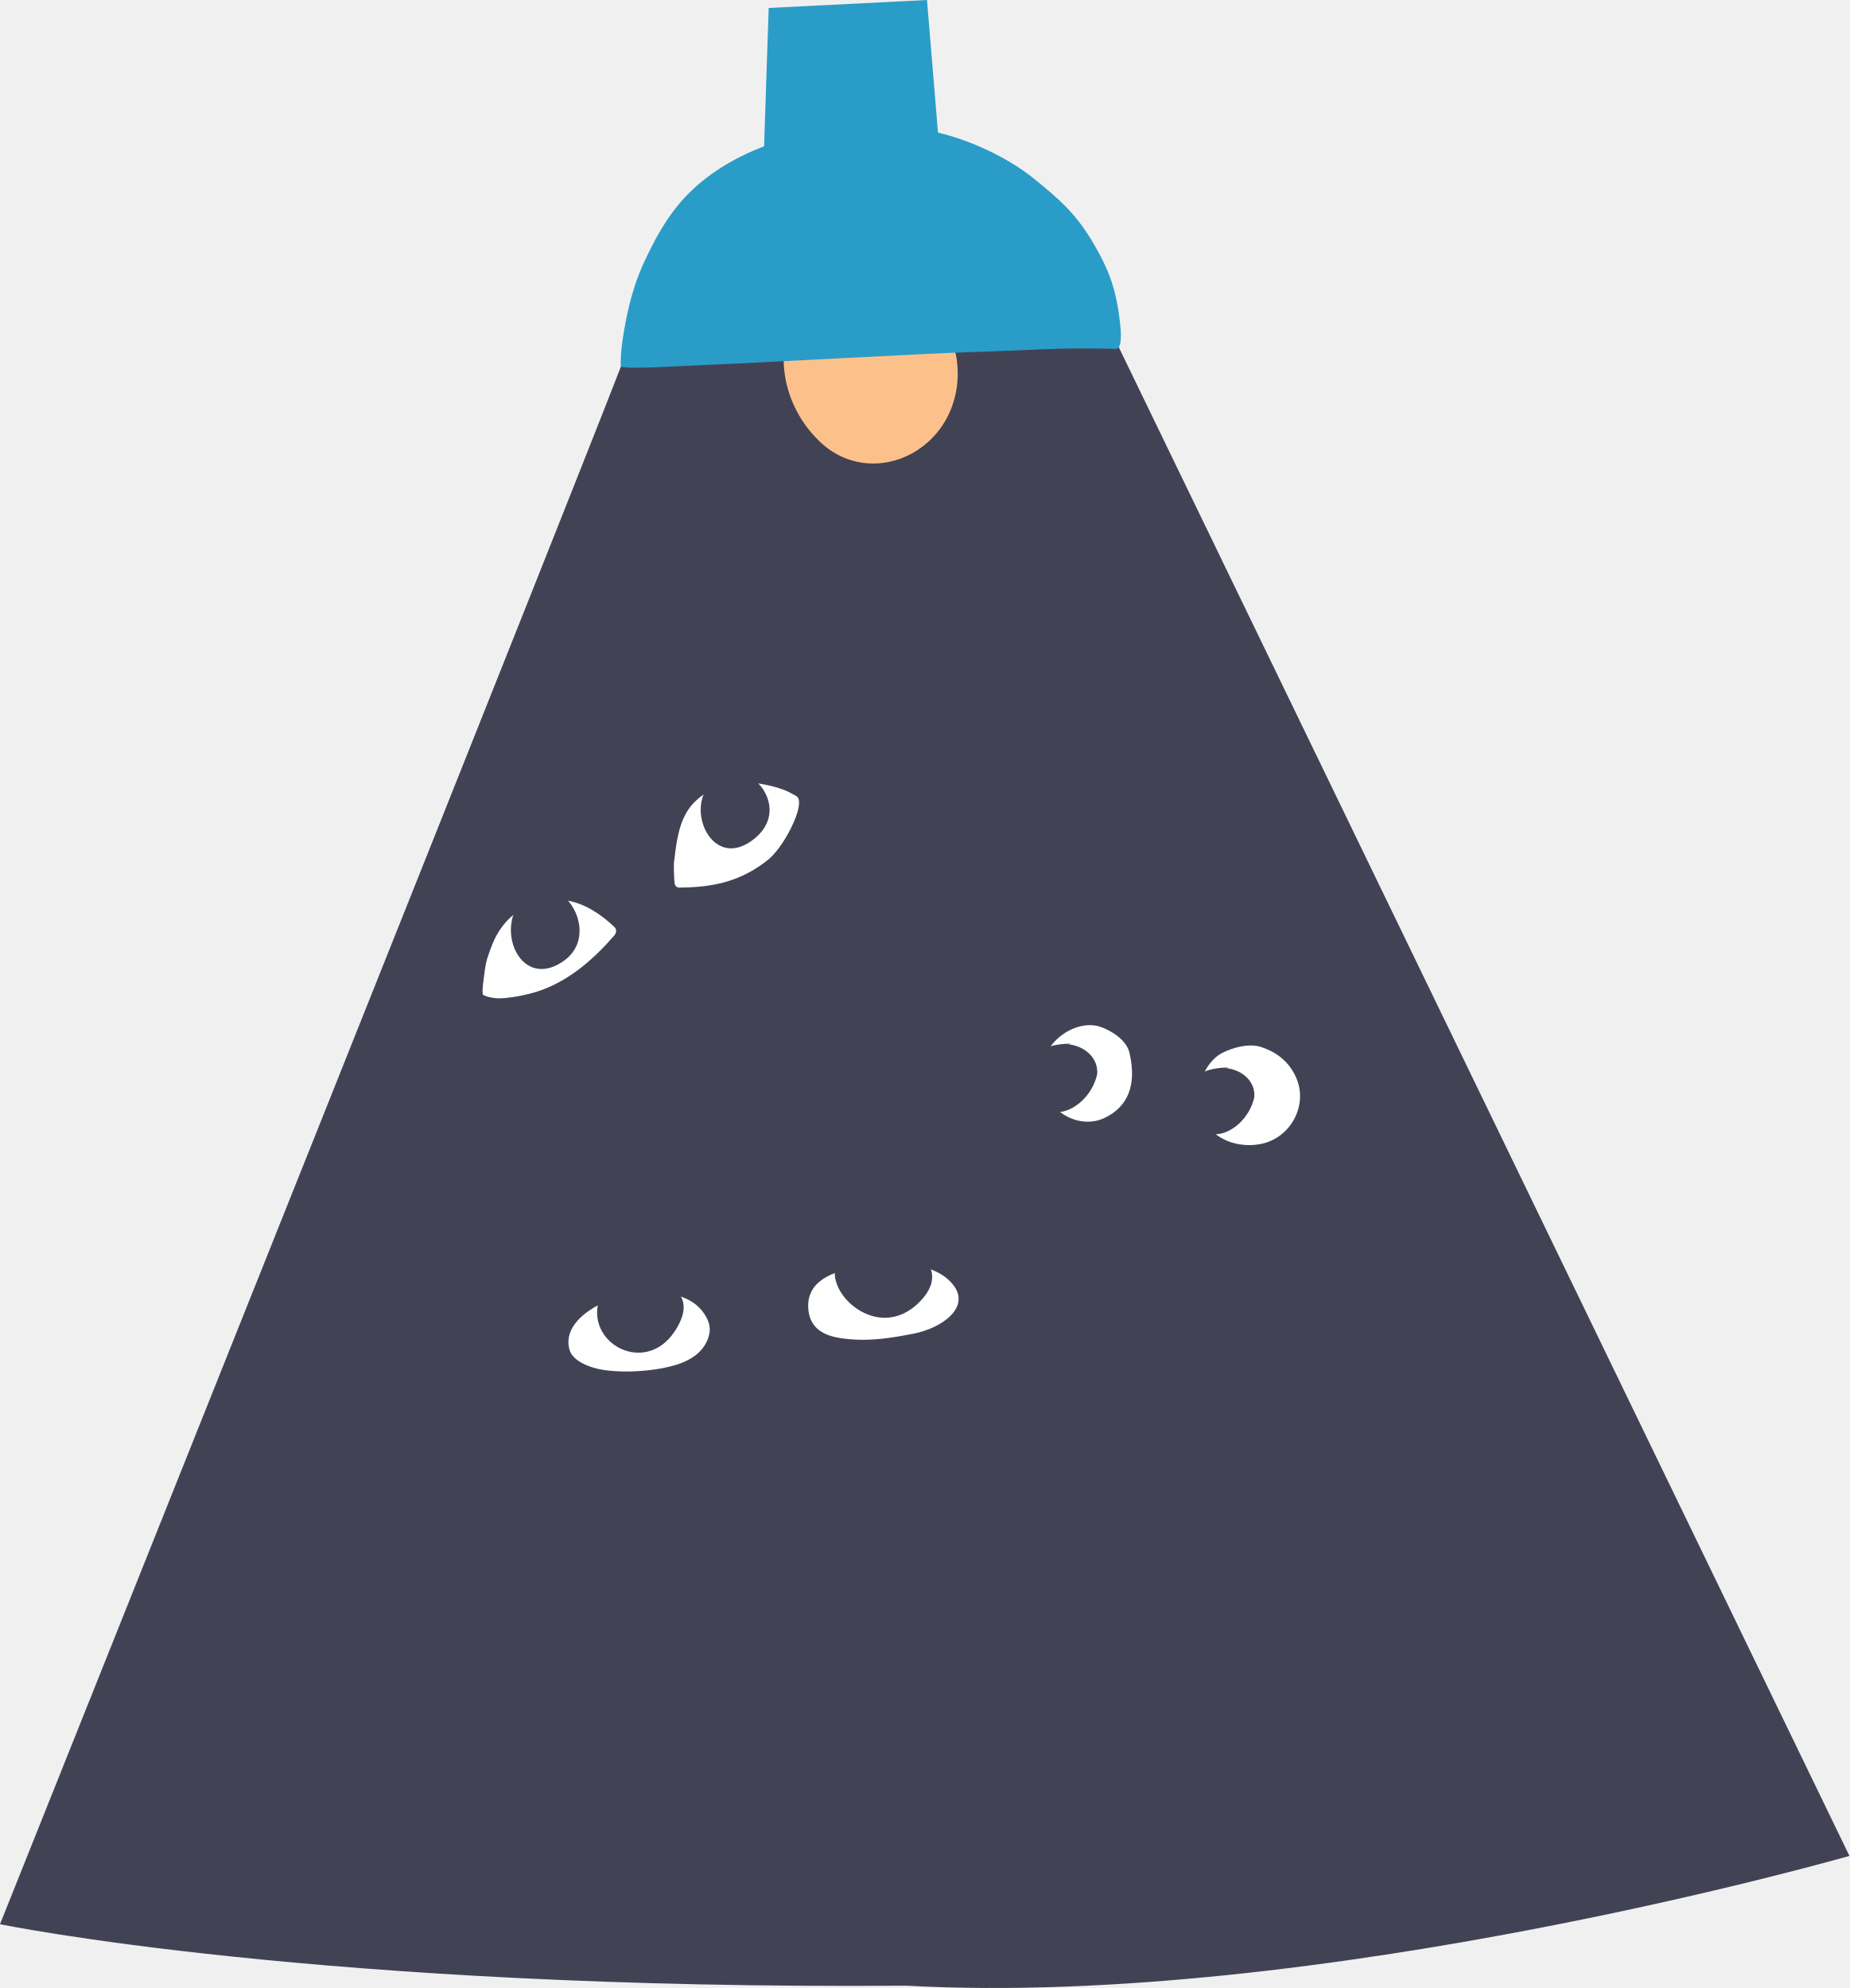
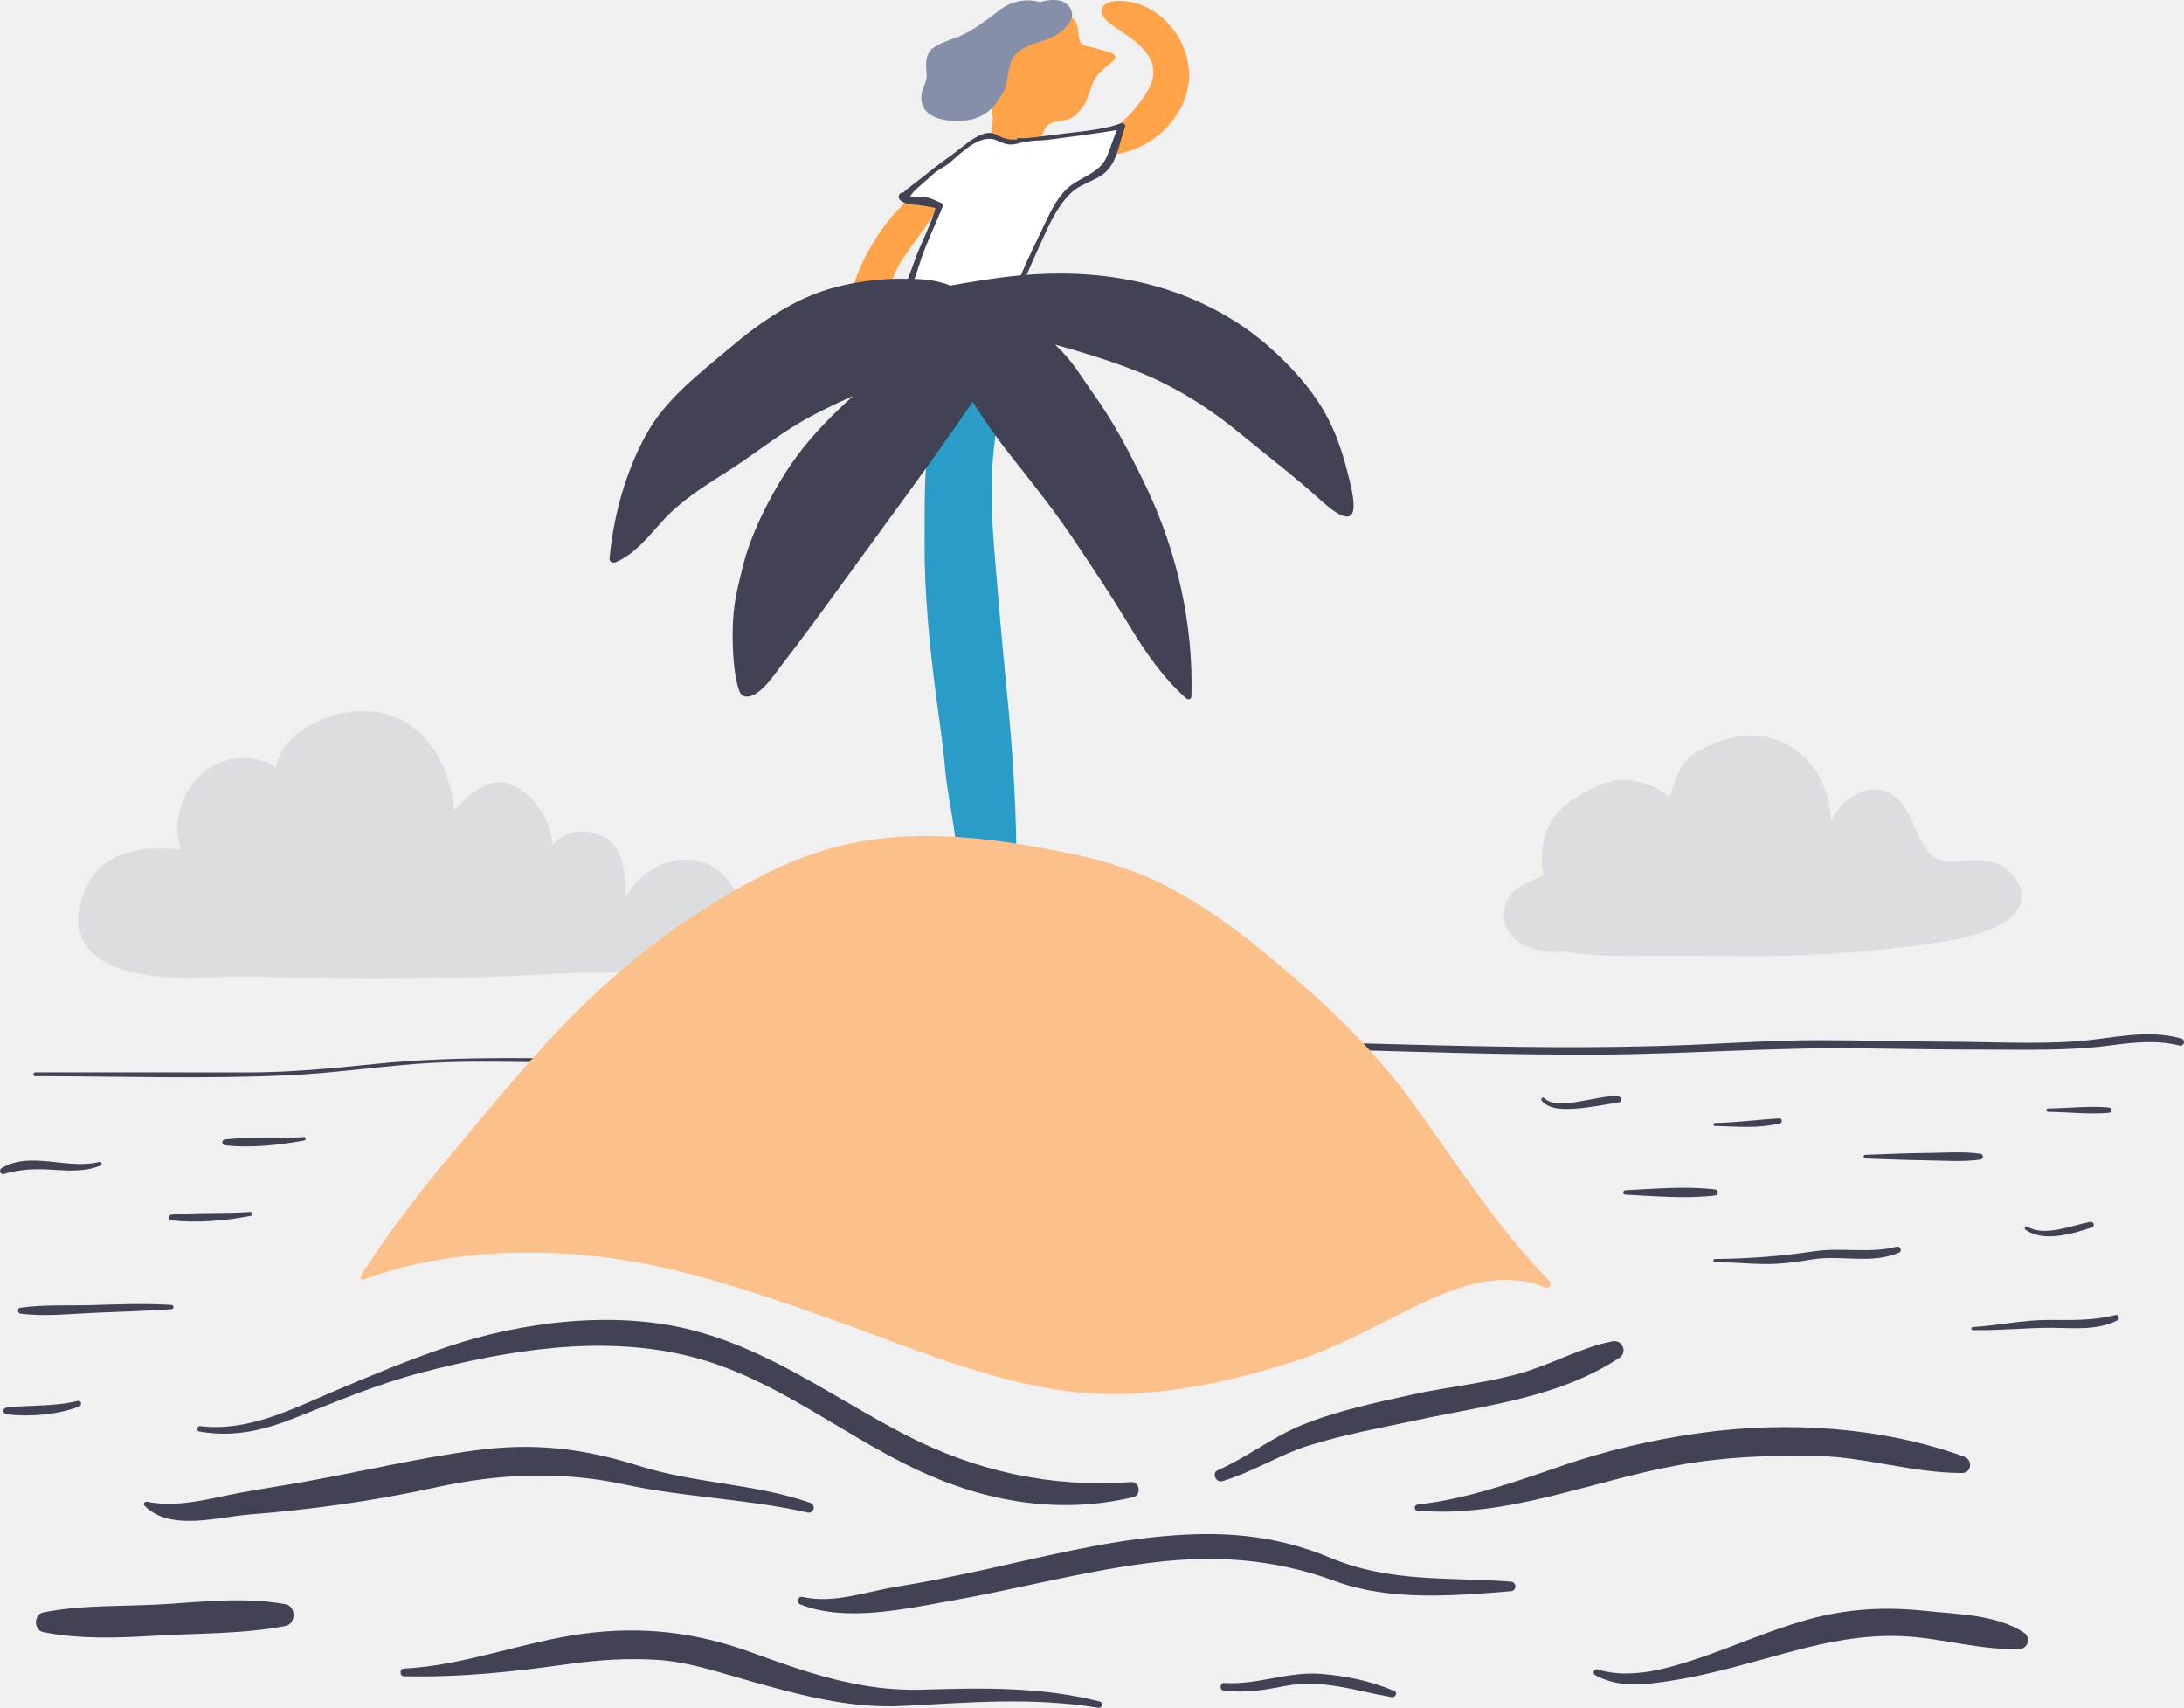
- <svg xmlns="http://www.w3.org/2000/svg" version="1.1" id="Layer_4" x="0px" y="0px" width="270.667" height="291.006" viewBox="0 0 270.667 291.006" xml:space="preserve">
+ <svg xmlns="http://www.w3.org/2000/svg" version="1.1" id="Layer_4" x="0px" y="0px" width="406.562" height="317.891" viewBox="0 0 406.562 317.891" xml:space="preserve">
  <defs id="defs215" />
-   <g id="g40" transform="translate(-597.333,-135.667)">
-     <path style="fill:#414355" d="m 689.333,186.333 c 0,1 -92,231 -92,231 0,0 46.667,9.667 132.667,9.001 60.333,3.333 138,-19 138,-19 L 760.667,185.667 Z" id="path4" />
-     <path style="fill:#fcc18b" d="m 735.397,182.934 c -4.345,-6.93 -13.518,-7.894 -19.842,-3.518 -0.067,-0.156 -0.272,-0.258 -0.402,-0.096 -5.269,6.571 -3.484,15.858 2.426,21.239 5.02,4.57 12.416,3.631 16.725,-1.363 3.878,-4.495 4.205,-11.298 1.093,-16.262 z" id="path6" />
-     <path style="fill:#2a9cc8" d="m 761.292,183.322 c -0.538,-5.09 -1.517,-8.023 -4.214,-12.496 -2.41,-3.996 -4.821,-6.093 -8.411,-8.993 -3.87,-3.126 -9.249,-5.607 -14.059,-6.76 L 733,135.667 l -23.167,1.167 -0.675,20.251 c -4.365,1.667 -8.409,4.076 -11.558,7.438 -2.631,2.81 -4.5,6.233 -6.087,9.71 -1.853,4.059 -2.568,8.112 -2.998,10.765 -0.431,2.652 -0.332,4.359 -0.325,4.324 1.222,0.436 7.674,-0.053 12.183,-0.222 6.557,-0.245 32.735,-1.722 39.263,-1.9 7.847,-0.213 12.535,-0.709 20.983,-0.457 0.623,0.018 0.921,-1.076 0.673,-3.421 z" id="path8" />
-     <g id="g38">
-       <path style="fill:#ffffff" d="m 673.081,269.15 c -1.661,1.06 -2.989,2.935 -3.692,4.747 -0.469,1.207 -0.916,2.329 -1.073,3.619 -0.093,0.764 -0.572,3.609 -0.251,3.801 0.091,0.055 0.709,0.371 1.93,0.473 1.221,0.102 4.396,-0.373 6.69,-1.228 4.23,-1.575 7.641,-4.606 10.566,-7.979 0.304,-0.35 0.355,-0.882 -0.005,-1.225 -4.172,-3.981 -9.005,-5.504 -14.165,-2.208 z" id="path10" />
-       <path style="fill:#ffffff" d="m 714.255,253.555 c 0.152,-1.375 -0.407,-1.323 -1.068,-1.73 -1.72,-1.058 -7.243,-2.399 -10.339,-1.161 -5.355,2.14 -6.221,5.435 -6.831,10.929 -0.102,0.273 -0.077,2.29 0.045,3.358 0.039,0.346 0.298,0.644 0.642,0.641 4.977,-0.031 8.952,-0.864 12.928,-3.982 2.151,-1.69 4.397,-6.031 4.623,-8.055 z" id="path12" />
-       <path style="fill:#ffffff" d="m 758.346,285.965 c -2.303,-0.779 -5.545,0.41 -7.363,3.027 -0.582,1.091 -1.37,3.262 -0.727,6.107 0.779,3.447 5.212,5.985 8.87,4.145 4.146,-2.085 4.318,-6.05 3.49,-9.525 -0.424,-1.778 -2.547,-3.171 -4.27,-3.754 z" id="path14" />
-       <path style="fill:#ffffff" d="m 787.036,293.428 c -0.993,-2.268 -2.735,-3.678 -5.057,-4.475 -1.726,-0.594 -4.094,-0.033 -5.911,0.912 -2.618,1.526 -3.686,5.219 -3.345,7.488 0.654,4.363 4.991,6.619 9.212,5.752 4.286,-0.879 6.87,-5.644 5.101,-9.677 z" id="path16" />
-       <path style="fill:#ffffff" d="m 700.461,328.073 c -2.329,-3.622 -7.457,-3.399 -11.278,-2.874 -2.758,0.381 -9.737,3.361 -8.518,7.997 0.434,1.65 2.806,2.621 4.688,2.952 3.255,0.569 8.068,0.251 11.201,-0.781 3.573,-1.177 4.393,-3.402 4.603,-4.515 0.259,-1.389 -0.548,-2.547 -0.696,-2.779 z" id="path18" />
-       <path style="fill:#ffffff" d="m 736.75,323.638 c -2.891,-3.472 -9.025,-3.291 -14.409,-2.337 -3.698,0.598 -7.177,2.245 -6.682,6.249 0.431,3.476 3.813,3.893 5.38,4.084 3.56,0.434 6.787,-0.124 9.953,-0.736 4.286,-0.828 8.519,-3.943 5.758,-7.26 z" id="path20" />
-       <path style="fill:#414355" d="m 703.831,249.172 c -7.468,1.521 -3.28,14.765 3.726,9.408 7.364,-5.632 -4.333,-15.394 -6.337,-6.051" id="path22" />
-       <path style="fill:#414355" d="m 676.27,265.561 c -7.688,3.176 -3.675,15.697 3.455,10.843 6.72,-4.576 -2.213,-16.14 -6.142,-7.391" id="path24" />
-       <path style="fill:#414355" d="m 687.313,322.285 c -0.813,0.837 -1.412,1.675 -1.829,2.496 -3.533,6.954 6.037,12.676 10.595,5.771 5.638,-8.542 -8.766,-8.267 -8.766,-8.267 z" id="path26" />
-       <path style="fill:#414355" d="m 723.431,318.541 c -9.708,1.42 0.715,15.317 8.374,7.811 7.071,-6.933 -7,-12 -11.588,-5" id="path28" />
-       <g id="g32">
-         <path style="fill:#414355" d="m 777.188,291.937 c -2.693,0 -5.052,0.674 -6.062,3.031 -1.347,2.694 0.674,6.736 4.042,6.736 2.357,0 5.053,-2.357 5.727,-5.389 0.336,-3.368 -4.042,-5.39 -6.736,-3.705" id="path30" />
+   <g id="g210" transform="translate(-88.42503,-125.6955)">
+     <g id="g48">
+       <path style="fill:#ffa348" d="m 300.414,126.456 c -1.644,-0.562 -5.818,-1.253 -6.833,0.733 -0.845,1.655 2.448,3.608 3.45,4.269 4.076,2.685 8.125,6.012 4.971,11.252 -1.483,2.464 -3.896,5.394 -6.64,7.119 -0.125,-0.258 -0.503,-0.32 -0.716,-0.035 -0.191,0.256 -0.378,0.495 -0.562,0.73 -0.555,0.258 -1.119,0.467 -1.688,0.6 -0.498,0.116 -0.279,0.834 0.208,0.753 0.196,-0.033 0.393,-0.086 0.589,-0.134 -0.411,0.65 -0.713,1.35 -0.801,2.258 -0.033,0.339 0.302,0.597 0.608,0.608 7.2,0.255 14.046,-4.352 16.231,-11.268 2.156,-6.827 -2.203,-14.622 -8.817,-16.885 z" id="path42" />
+       <path style="fill:#ffa348" d="m 259.158,161.833 c -0.038,-0.043 -0.087,-0.074 -0.158,-0.066 -0.333,0.042 -0.666,0.075 -1,0.096 -0.176,0.014 -0.176,0.259 0,0.273 0.083,0.007 0.127,0.022 0.175,0.038 l 0.122,0.122 c -0.049,0.234 -0.897,0.675 -1.312,1.049 -0.992,0.893 -1.873,1.893 -2.734,2.909 -1.58,1.866 -2.925,3.921 -4.12,6.05 -2.329,4.147 -3.849,8.957 -4.251,13.695 -0.019,0.216 0.132,0.43 0.308,0.537 3.47,2.112 6.184,-3.945 7.273,-6.217 0.897,-1.872 1.459,-3.998 2.574,-5.747 2.43,-3.811 5.406,-7.234 7.502,-11.26 0.137,-0.263 0.094,-0.531 -0.097,-0.751 -1.083,-1.247 -3.063,-1.751 -4.282,-0.728 z" id="path44" />
+       <path style="fill:#ffa348" d="m 295.842,136.842 c 0.447,-0.382 0.146,-1.031 -0.317,-1.203 -1.653,-0.614 -3.362,-1.007 -5.065,-1.452 -1.791,-0.468 -0.935,-2.492 -1.626,-4.021 -0.818,-1.806 -3.284,-3.162 -5.241,-3.127 -5.426,0.46 -6.937,1.563 -8.94,3.878 -1.368,1.581 -2.595,3.384 -3.363,5.335 -1.397,3.55 -1.588,4.958 0.71,7.914 3.5,4.5 -2.233,7.997 4,10.333 1.333,0.5 4.298,-0.717 4.833,-1 1.771,-0.939 1.297,-4.032 3.167,-4.833 2.333,-1 3.734,0.208 6.167,-3.333 0.681,-0.992 1.226,-3.066 1.667,-4.167 0.666,-1.666 2.248,-2.817 4.008,-4.324 z" id="path46" />
+     </g>
+     <g id="g52">
+       <path style="fill:#ffffff" d="m 258.125,162.708 c 1.625,0.333 2.466,0.249 4.042,0.792 2.542,0.875 0,4 -0.833,5.667 -1.167,2.333 -2.5,6 -3,8.5 -0.333,2.667 2,2 4.333,2.333 3.333,0.5 7.167,1.5 10.667,1 3.167,-0.333 4.542,-2.833 6.042,-5.5 2.5,-4.5 3.625,-11 7.625,-14.5 1.833,-1.5 4.333,-2.333 6,-4 2,-1.833 3.083,-4.792 3.75,-7.292 -2.625,0.125 -6.083,1.292 -8.917,1.458 -1.5,0.167 -2.333,0.167 -3.833,0.167 -1.333,0 -2.79,0.218 -4.083,0.542 -3.333,0.833 -6.208,-0.667 -8.333,-0.375 -3.343,0.458 -6.333,4 -9,6 -1.417,1.063 -2.083,2.167 -3.417,3 -0.667,0.5 -1.917,1 -2.083,1.833 z" id="path50" />
+     </g>
+     <path style="fill:#414355" d="m 277.922,151.949 c 1.25,0.318 2.438,-0.08 3.724,-0.106 1.857,-0.039 3.742,-0.396 5.583,-0.628 3.42,-0.433 6.863,-0.907 10.252,-1.513 -0.209,-0.271 -0.417,-0.543 -0.626,-0.814 -1.055,1.91 -1.542,4.048 -2.427,6.032 -1.293,2.901 -4.286,3.523 -6.652,5.305 -2.339,1.761 -3.575,4.466 -4.814,7.035 -1.507,3.124 -3.018,6.23 -4.39,9.417 -0.715,1.66 -1.436,3.314 -2.282,4.913 -0.44,0.831 -3.292,0.812 -4.185,0.989 -3.664,0.727 -7.501,0.917 -11.195,0.261 -2.839,-0.504 -3.517,-2.235 -2.449,-4.735 0.593,-1.389 0.979,-2.876 1.473,-4.303 1.116,-3.226 2.689,-6.464 3.976,-9.641 0.09,-0.222 -0.052,-0.578 -0.274,-0.673 -0.953,-0.407 -1.941,-0.974 -2.985,-1.103 -1.023,-0.126 -2.814,0.183 -3.585,-0.613 -0.188,0.454 -0.375,0.907 -0.563,1.36 1.053,-0.07 1.623,-1.479 2.354,-2.124 1.091,-0.963 2.197,-1.898 3.268,-2.885 0.97,-0.894 2.173,-1.353 3.15,-2.184 2.153,-1.832 5.694,-5.524 8.769,-4.086 1.94,0.908 2.603,0.947 4.723,0.328 0.444,-0.13 0.258,-0.808 -0.191,-0.693 -1.764,0.451 -3.089,0.122 -4.67,-0.722 -0.455,-0.243 -1.145,-0.405 -1.663,-0.318 -2.125,0.356 -3.937,2.037 -5.601,3.308 -1.921,1.468 -3.912,2.813 -5.776,4.356 -1.116,0.924 -2.294,1.757 -3.422,2.662 -0.659,0.528 -0.768,0.775 -0.94,0.764 -0.697,-0.047 -1.051,0.901 -0.563,1.36 0.631,0.595 1.306,0.726 2.147,0.827 1.825,0.22 3.284,0.341 5.091,0.851 -0.139,-0.245 -0.278,-0.489 -0.417,-0.733 -1.067,3.952 -3.161,7.482 -4.424,11.359 -0.72,2.209 -2.396,4.877 -0.902,7.109 1.363,2.037 5.386,1.913 7.5,1.979 3.886,0.123 7.567,-1.115 11.401,-1.086 0.18,0.001 0.381,-0.101 0.464,-0.267 1.756,-3.489 3.132,-7.158 4.78,-10.698 1.675,-3.596 3.34,-7.92 6.262,-10.672 2.256,-2.125 5.491,-2.231 7.302,-4.877 1.472,-2.152 1.807,-4.981 2.727,-7.376 0.147,-0.384 -0.303,-0.819 -0.682,-0.682 -3.052,1.108 -6.756,1.46 -9.957,1.839 -1.605,0.19 -3.212,0.386 -4.814,0.594 -1.137,0.147 -3.222,0.487 -4.336,0.319 -0.369,-0.054 -0.536,0.47 -0.161,0.565 z" id="path54" />
+     <path style="fill:#858fa9" d="m 287.589,127.094 c -1.136,-1.76 -3.655,-1.567 -5.596,-0.993 -2.547,-0.748 -5.301,-0.229 -7.644,1.582 -2.066,1.597 -4.089,3.167 -6.426,4.35 -1.85,0.936 -3.963,1.365 -5.7,2.523 -0.915,0.611 -1.24,1.561 -1.376,2.595 -0.162,1.231 0.29,2.403 -0.066,3.641 -0.245,0.853 -0.712,1.652 -0.815,2.545 -0.409,3.527 2.822,4.687 5.808,4.86 5.227,0.304 7.626,-2.069 9.346,-5.228 1.071,-1.967 0.759,-4.366 1.805,-6.359 1.175,-2.238 4.486,-2.862 6.633,-3.674 1.891,-0.716 5.698,-3.258 4.031,-5.842 z" id="path56" />
+     <path style="fill:#2a9cc8" d="m 275.655,252.301 c -0.639,-6.421 -1.184,-12.848 -1.729,-19.278 -0.566,-6.663 -1.162,-13.437 -0.795,-20.126 0.301,-5.48 1.398,-10.842 1.98,-16.281 0.2,-1.873 0.316,-4.729 -2.309,-4.446 -2.481,0.268 -4.833,2.512 -6.575,4.112 -1.334,1.225 -2.88,2.687 -3.978,4.312 -0.002,-0.198 10e-4,-0.396 -0.003,-0.595 -0.008,-0.318 -0.479,-0.316 -0.492,0 -0.021,0.519 -0.059,1.037 -0.088,1.556 -0.068,0.129 -0.125,0.261 -0.187,0.392 -0.102,0.166 -0.162,0.321 -0.265,0.595 -0.119,0.315 0.105,0.521 0.364,0.553 -0.221,3.191 -0.543,6.374 -0.774,9.564 -0.334,4.635 -0.228,9.32 -0.259,13.966 -0.063,9.634 0.917,19.2 2.155,28.745 0.567,4.377 1.267,8.723 1.632,13.124 0.355,4.284 1.328,8.432 1.852,12.686 0.374,3.032 0.791,6.649 3.078,8.908 1.883,1.859 5.278,0.867 7.591,1.446 0.356,0.09 0.693,-0.169 0.703,-0.535 0.336,-12.943 -0.62,-25.825 -1.901,-38.698 z" id="path58" />
+     <path style="fill:#414355" d="m 332.667,198.833 c -2.667,-3.667 -7.649,-8.874 -13.076,-12.51 -12.313,-8.251 -26.683,-10.699 -41.246,-9.365 -4.364,0.4 -8.696,1.118 -13.007,1.899 -3.051,-1.272 -6.294,-1.294 -9.576,-1.271 -3.94,0.028 -7.864,0.552 -11.677,1.533 -7.414,1.906 -13.949,6.376 -19.717,11.261 -5.813,4.923 -12.037,9.587 -15.701,16.286 -3.794,6.936 -6.047,15.029 -6.77,23 -0.059,0.649 0.682,0.868 1.158,0.665 3.578,-1.527 6.031,-4.692 8.563,-7.513 3.474,-3.87 7.81,-6.579 12.168,-9.336 4.315,-2.73 8.304,-5.935 12.661,-8.6 3.421,-2.092 7.091,-3.836 10.78,-5.476 -3.696,3.348 -7.234,6.894 -10.228,10.881 -4.048,5.391 -8.524,13.861 -10.166,20.379 -1.509,5.991 -2.167,8.667 -2,15 0.141,5.355 1,9.167 1.854,9.534 2.648,1.136 5.974,-4.064 7.091,-5.505 3.89,-5.018 7.638,-10.15 11.365,-15.293 8.985,-12.397 15.679,-21.3 24.356,-33.902 2.833,4.5 4.805,7.118 7.333,10.333 4.313,5.488 7.972,10.031 11.833,15.833 3.834,5.762 6.422,9.569 10,15.5 2.833,4.696 6.373,9.876 10.613,13.554 0.358,0.311 0.919,0.11 0.934,-0.387 0.393,-13.336 -2.646,-26.928 -8.389,-38.941 -2.834,-5.929 -5.96,-11.988 -9.804,-17.331 -2.555,-3.552 -3.688,-5.896 -7.188,-9.229 5.599,1.6 9.488,2.739 14.923,4.846 7.302,2.832 13.734,6.918 19.76,11.888 4.877,4.022 10.002,7.903 14.688,12.17 7.795,7.096 6.414,0.413 5.461,-3.571 -1.83,-7.665 -3.807,-11.945 -6.996,-16.332 z" id="path60" />
+     <g id="g200">
+       <g id="g66">
+         <g id="g64">
+           <path style="fill:#414355" d="m 95,326.022 c 15.677,0.01 31.486,0.562 47.146,-0.17 7.883,-0.368 15.712,-1.48 23.576,-2.106 8.016,-0.639 16.081,-0.388 24.114,-0.31 16.413,0.157 32.825,0.444 49.238,0.119 16.28,-0.322 32.451,-2.087 48.714,-2.681 32.753,-1.194 65.502,1.293 98.257,1.122 16.349,-0.085 32.628,-1.396 48.983,-1.166 7.897,0.111 15.789,0.233 23.687,0.234 7.509,10e-4 14.961,0.227 22.417,-0.765 4.326,-0.574 8.736,-1.078 13.022,0.014 0.841,0.215 1.189,-1.056 0.357,-1.295 -6.573,-1.896 -13.314,0.109 -19.951,0.537 -7.739,0.499 -15.664,0.069 -23.419,0.042 -7.948,-0.028 -15.894,-0.272 -23.843,-0.286 -8.183,-0.014 -16.316,0.543 -24.485,0.883 -32.798,1.363 -65.595,-1.037 -98.396,-0.868 -8.15,0.042 -16.303,0.255 -24.44,0.732 -8.118,0.478 -16.201,1.386 -24.315,1.91 -16.321,1.053 -32.687,1.056 -49.033,0.928 -16.145,-0.127 -32.281,-0.798 -48.368,0.849 -7.92,0.81 -15.792,1.58 -23.761,1.583 -7.912,0.002 -15.825,-0.01 -23.737,-0.021 -5.254,-0.007 -10.508,0 -15.762,0.003 -0.459,0.002 -0.459,0.712 -0.001,0.712 z" id="path62" />
+         </g>
      </g>
-       <g id="g36">
-         <path style="fill:#414355" d="m 754.095,288.446 c -2.766,0 -5.187,0.692 -6.225,3.112 -1.384,2.768 0.691,6.918 4.149,6.918 2.422,0 5.188,-2.421 5.88,-5.533 0.346,-3.459 -4.15,-5.535 -6.916,-3.805" id="path34" />
+       <g id="g72">
+         <g id="g70">
+           <path style="fill:#414355" d="m 125.529,392.164 c 6.481,1.1 11.868,-0.176 17.938,-2.585 7.798,-3.095 15.336,-6.289 23.488,-8.411 16.209,-4.22 33.869,-7.146 50.413,-2.868 15.225,3.938 27.457,14.19 41.429,20.832 12.837,6.103 26.66,8.541 40.583,5.247 1.555,-0.368 1.241,-2.926 -0.38,-2.809 -14.918,1.074 -28.818,-1.961 -42.073,-8.81 -13.357,-6.901 -25.062,-15.774 -39.904,-19.535 -14.359,-3.638 -31.607,-1.491 -45.451,3.206 -7.111,2.413 -14.13,5.329 -21.04,8.265 -7.914,3.361 -16.001,7.555 -24.866,6.455 -0.576,-0.071 -0.707,0.916 -0.137,1.013 z" id="path68" />
+         </g>
+       </g>
+       <g id="g78">
+         <g id="g76">
+           <path style="fill:#414355" d="m 315.962,401.407 c 5.559,-1.641 10.43,-4.841 15.946,-6.592 6.681,-2.122 13.832,-3.386 20.683,-4.857 12.839,-2.758 26.012,-4.104 37.261,-11.501 1.632,-1.073 0.58,-3.459 -1.3,-3.084 -5.828,1.16 -11.18,4.227 -16.896,5.884 -6.582,1.908 -13.648,2.565 -20.351,4.034 -6.833,1.497 -13.972,3.006 -20.466,5.641 -5.53,2.243 -10.271,6.041 -15.733,8.441 -1.172,0.515 -0.331,2.385 0.856,2.034 z" id="path74" />
+         </g>
+       </g>
+       <g id="g84">
+         <g id="g82">
+           <path style="fill:#414355" d="m 237.47,424.379 c 8.526,3.297 19.318,0.811 28.055,-0.724 12.32,-2.165 24.464,-5.473 36.885,-7.038 12.034,-1.518 23.115,-0.81 34.522,3.381 10.174,3.738 22.075,2.771 32.734,1.893 1.144,-0.095 1.15,-1.695 0,-1.781 -11.649,-0.872 -22.449,0.203 -33.497,-4.407 -10.666,-4.45 -20.656,-5.08 -32.086,-3.966 -10.936,1.066 -21.727,3.797 -32.438,6.148 -5.472,1.201 -10.975,2.31 -16.506,3.207 -5.625,0.912 -11.557,3.168 -17.277,1.863 -0.944,-0.216 -1.267,1.086 -0.392,1.424 z" id="path80" />
+         </g>
+       </g>
+       <g id="g90">
+         <g id="g88">
+           <path style="fill:#414355" d="m 352.333,406.908 c 16.781,1.369 32.325,-5.559 48.578,-8.496 8.486,-1.533 17.12,-1.883 25.726,-1.706 9.11,0.188 17.963,3.2 27.029,3.175 1.821,-0.005 2.007,-2.463 0.411,-3.038 -15.573,-5.621 -33.137,-6.662 -49.424,-4.367 -8.72,1.229 -17.322,3.246 -25.648,6.124 -8.665,2.995 -17.521,6.111 -26.671,7.16 -0.73,0.084 -0.749,1.088 -10e-4,1.148 z" id="path86" />
+         </g>
+       </g>
+       <g id="g96">
+         <g id="g94">
+           <path style="fill:#414355" d="m 385.371,437.506 c 4.446,2.423 9.117,1.81 13.971,1.066 6.307,-0.966 12.58,-2.71 18.719,-4.419 8.073,-2.248 15.817,-4.232 24.273,-3.903 7.318,0.285 14.72,2.665 22,2.391 1.667,-0.062 2.192,-2.156 0.828,-3.058 -5.084,-3.36 -12.403,-3.395 -18.306,-4.029 -7.559,-0.812 -14.669,-0.412 -22.011,1.635 -6.677,1.86 -13.048,4.729 -19.606,6.959 -5.916,2.011 -13.196,4.276 -19.416,2.287 -0.636,-0.204 -1.033,0.754 -0.452,1.071 z" id="path92" />
+         </g>
+       </g>
+       <g id="g102">
+         <g id="g100">
+           <path style="fill:#414355" d="m 115.343,405.99 c 4.739,4.814 13.68,2.074 19.545,1.614 11.499,-0.901 23.318,-2.547 34.58,-5.024 11.799,-2.597 23.456,-3.097 35.274,-0.552 11.246,2.421 22.79,2.666 34.008,5.21 1.187,0.269 1.635,-1.412 0.498,-1.809 -10.292,-3.585 -21.435,-3.57 -31.857,-6.869 -10.415,-3.297 -19.617,-4.355 -30.494,-2.894 -11.114,1.493 -22.158,4.188 -33.218,6.1 -4.724,0.815 -9.47,1.513 -14.156,2.523 -4.428,0.955 -9.231,1.873 -13.736,0.937 -0.436,-0.09 -0.778,0.424 -0.444,0.764 z" id="path98" />
+         </g>
+       </g>
+       <g id="g108">
+         <g id="g106">
+           <path style="fill:#414355" d="m 96.492,429.509 c 6.861,1.346 13.847,1.079 20.795,0.665 8.008,-0.478 16.382,-0.29 24.271,-1.817 2,-0.387 2.02,-3.673 0,-4.045 -7.299,-1.346 -15.045,-0.492 -22.401,-0.022 -7.521,0.48 -15.258,0.084 -22.664,1.536 -1.831,0.358 -1.831,3.324 -10e-4,3.683 z" id="path104" />
+         </g>
+       </g>
+       <g id="g114">
+         <g id="g112">
+           <path style="fill:#414355" d="m 163.667,437.715 c 10.51,0.227 20.229,-0.819 30.622,-2.273 5.534,-0.774 11.016,-1.128 16.597,-0.769 5.907,0.381 11.772,2.434 17.438,4.018 9.308,2.602 18.491,5.052 28.246,4.548 12.324,-0.638 23.981,-1.665 36.272,0.338 0.744,0.121 1.079,-0.957 0.317,-1.152 -10.806,-2.768 -21.881,-2.555 -32.941,-2.214 -11.56,0.357 -21.398,-3.115 -32.107,-6.999 -10.257,-3.72 -20.236,-4.84 -31.046,-3.419 -11.166,1.469 -22.182,5.933 -33.398,6.493 -0.917,0.045 -0.926,1.409 0,1.429 z" id="path110" />
+         </g>
+       </g>
+       <g id="g120">
+         <g id="g118">
+           <path style="fill:#414355" d="m 316.146,440.345 c 3.994,0.57 7.65,-0.075 11.573,-0.833 6.824,-1.32 13.159,0.943 19.778,2.099 0.652,0.113 1.194,-0.857 0.488,-1.157 -4.374,-1.855 -9.046,-2.833 -13.775,-3.19 -6.08,-0.46 -11.817,2.117 -17.877,1.701 -0.785,-0.055 -0.972,1.267 -0.187,1.38 z" id="path116" />
+         </g>
+       </g>
+       <g id="g126">
+         <g id="g124">
+           <path style="fill:#414355" d="m 407.667,360.615 c 2.983,0.022 5.963,0.322 8.951,0.371 3.123,0.05 6.064,-0.337 9.136,-0.854 5.297,-0.892 11.199,0.957 16.213,-1.286 0.63,-0.282 0.174,-1.25 -0.458,-1.085 -5.017,1.312 -10.199,0.095 -15.281,0.844 -6.154,0.907 -12.328,1.399 -18.562,1.447 -0.362,0.004 -0.362,0.56 10e-4,0.563 z" id="path122" />
+         </g>
+       </g>
+       <g id="g132">
+         <g id="g130">
+           <path style="fill:#414355" d="m 391,348.073 c 5.445,0.27 11.242,0.803 16.667,0.152 0.718,-0.086 0.718,-1.031 0,-1.117 -5.424,-0.65 -11.221,-0.117 -16.667,0.152 -0.523,0.027 -0.523,0.787 0,0.813 z" id="path128" />
+         </g>
+       </g>
+       <g id="g138">
+         <g id="g136">
+           <path style="fill:#414355" d="m 435.667,341.34 c 3.797,0.109 7.582,0.303 11.384,0.344 3.314,0.036 6.812,0.33 10.095,-0.156 0.524,-0.078 0.524,-0.977 0,-1.055 -3.289,-0.487 -6.776,-0.177 -10.095,-0.156 -3.802,0.022 -7.586,0.234 -11.384,0.344 -0.438,0.012 -0.438,0.666 0,0.679 z" id="path134" />
+         </g>
+       </g>
+       <g id="g144">
+         <g id="g142">
+           <path style="fill:#414355" d="m 375.429,330.571 c 1.471,1.767 4.355,1.604 6.406,1.465 2.682,-0.183 5.331,-0.748 7.983,-1.152 0.68,-0.104 0.44,-1.065 -0.152,-1.12 -1.879,-0.173 -3.837,0.399 -5.684,0.686 -2.112,0.328 -6.352,1.428 -8.079,-0.353 -0.305,-0.317 -0.747,0.147 -0.474,0.474 z" id="path140" />
+         </g>
+       </g>
+       <g id="g150">
+         <g id="g148">
+           <path style="fill:#414355" d="m 407.667,335.281 c 4.076,0.072 8.115,0.522 12.123,-0.503 0.499,-0.127 0.402,-0.935 -0.123,-0.905 -3.999,0.222 -7.994,0.772 -12,0.846 -0.363,0.007 -0.363,0.555 0,0.562 z" id="path146" />
+         </g>
+       </g>
+       <g id="g156">
+         <g id="g154">
+           <path style="fill:#414355" d="m 455.667,373.281 c 4.949,0.117 9.873,-0.453 14.82,-0.426 4.026,0.022 8.42,0.532 12.117,-1.394 0.548,-0.285 0.164,-1.131 -0.413,-0.978 -4.132,1.096 -8.3,0.913 -12.533,0.916 -4.716,0.004 -9.309,1.048 -13.991,1.318 -0.361,0.022 -0.365,0.555 0,0.564 z" id="path152" />
+         </g>
+       </g>
+       <g id="g162">
+         <g id="g160">
+           <path style="fill:#414355" d="m 465.497,354.624 c 3.35,2.369 8.792,0.729 12.312,-0.441 0.662,-0.22 0.39,-1.153 -0.284,-1.031 -3.467,0.624 -8.362,2.815 -11.688,0.893 -0.382,-0.222 -0.688,0.333 -0.34,0.579 z" id="path158" />
+         </g>
+       </g>
+       <g id="g168">
+         <g id="g166">
+           <path style="fill:#414355" d="m 469.667,332.65 c 3.784,0.039 7.546,0.51 11.333,0.184 0.644,-0.056 0.644,-0.944 0,-1 -3.787,-0.326 -7.55,0.145 -11.333,0.184 -0.409,0.003 -0.409,0.628 0,0.632 z" id="path164" />
+         </g>
+       </g>
+       <g id="g174">
+         <g id="g172">
+           <path style="fill:#414355" d="m 120.333,368.602 c -4.815,-0.297 -9.665,-0.125 -14.483,0.026 -4.511,0.142 -9.198,-0.134 -13.667,0.497 -0.539,0.075 -0.541,1.011 0,1.084 4.46,0.607 9.181,0.044 13.667,-0.135 4.826,-0.192 9.664,-0.355 14.483,-0.676 0.513,-0.034 0.515,-0.765 0,-0.796 z" id="path170" />
+         </g>
+       </g>
+       <g id="g180">
+         <g id="g178">
+           <path style="fill:#414355" d="m 135,351.292 c -4.867,0.365 -9.83,0.001 -14.667,0.515 -0.678,0.072 -0.679,0.982 0,1.055 4.789,0.507 10.043,0.089 14.766,-0.833 0.415,-0.082 0.322,-0.768 -0.099,-0.737 z" id="path176" />
+         </g>
+       </g>
+       <g id="g186">
+         <g id="g184">
+           <path style="fill:#414355" d="m 106.904,341.987 c -5.807,1.518 -12.838,-2.125 -18.202,1.17 -0.561,0.345 -0.199,1.276 0.455,1.078 3.108,-0.94 6.003,-0.999 9.223,-0.784 2.937,0.195 5.938,0.352 8.716,-0.771 0.418,-0.168 0.268,-0.813 -0.192,-0.693 z" id="path182" />
+         </g>
+       </g>
+       <g id="g192">
+         <g id="g190">
+           <path style="fill:#414355" d="m 145,337.343 c -4.871,0.419 -9.82,-0.097 -14.667,0.44 -0.708,0.078 -0.708,1.023 0,1.102 4.828,0.534 9.991,-0.04 14.753,-0.905 0.359,-0.066 0.277,-0.668 -0.086,-0.637 z" id="path188" />
+         </g>
+       </g>
+       <g id="g198">
+         <g id="g196">
+           <path style="fill:#414355" d="m 102.855,386.477 c -4.408,1.089 -8.744,0.708 -13.189,1.229 -0.809,0.095 -0.809,1.164 0,1.258 4.338,0.505 9.366,0.089 13.478,-1.439 0.648,-0.242 0.402,-1.219 -0.289,-1.048 z" id="path194" />
+         </g>
      </g>
    </g>
+     <g id="g206">
+       <path style="fill:#dcdde0" d="m 460.042,286.378 c -2.145,-0.799 -4.722,-0.453 -6.946,-0.358 -1.524,0.064 -3.018,0.145 -4.404,-0.598 -1.408,-0.754 -2.216,-2.389 -2.886,-3.76 -1.736,-3.55 -3.323,-8.916 -8.222,-9.027 -3.696,-0.084 -6.421,2.605 -8.282,5.644 -0.406,-6.434 -3.62,-12.387 -10.029,-14.807 -3.934,-1.485 -8.143,-0.902 -11.922,0.697 -1.833,0.775 -4.159,1.85 -5.373,3.526 -1.433,1.979 -1.923,4.137 -2.747,6.336 -2.48,-1.863 -5.209,-3.072 -8.383,-3.163 -3.526,-0.101 -7.028,1.905 -9.859,3.806 -2.404,1.614 -4.108,3.826 -4.933,6.603 -0.569,1.914 -1.018,5.264 -0.139,7.348 -3.878,1.587 -7.89,2.911 -7.46,8.001 0.384,4.54 5.727,6.272 9.542,6.351 0.266,0.006 0.409,-0.17 0.445,-0.37 4.793,0.976 9.768,1.075 14.656,1.021 7.556,-0.084 15.106,0.043 22.662,0.041 10.729,-0.002 21.403,-0.864 32.026,-2.326 3.788,-0.521 7.609,-1.248 11.17,-2.678 2.356,-0.945 4.999,-2.435 5.666,-5.078 0.772,-3.05 -1.936,-6.225 -4.582,-7.209 z" id="path202" />
+       <path style="fill:#dcdde0" d="m 204.947,292.672 c -0.162,-4.731 -0.256,-10.01 -5.398,-11.746 -3.102,-1.046 -6.582,-0.25 -8.203,2.148 -0.575,-4.295 -2.327,-7.948 -6.281,-10.592 -4.64,-3.102 -8.931,0.61 -12.061,4.023 -0.826,-8.009 -4.86,-15.955 -13.241,-18.04 -7.028,-1.749 -18.526,2.198 -19.992,10.131 -3.534,-2.627 -9.181,-2.268 -12.65,0.257 -4.567,3.323 -6.897,9.592 -5.05,14.954 -4.273,-0.365 -8.695,-0.33 -12.588,1.674 -3.895,2.005 -5.99,6.302 -6.41,10.513 -0.803,8.059 7.715,10.646 14.089,11.379 4.039,0.464 8.142,0.337 12.195,0.179 5.341,-0.209 10.64,0.037 15.984,0.196 16.141,0.481 32.287,-0.013 48.409,-0.867 6.115,-0.324 10.463,0.048 16.582,-0.213 0.039,0.045 5.333,0 8.167,0 2.5,0 5.617,-0.776 8.5,-4.667 2.967,-4.005 0.04,-7.9 -2.567,-11.752 -5.25,-7.755 -15.741,-4.696 -19.485,2.423 z" id="path204" />
+     </g>
+     <path style="fill:#fcc18b" d="m 376.859,364.142 c -9.773,-10.009 -17.134,-21.718 -25.304,-32.986 -7.981,-11.009 -17.803,-20.029 -28.306,-28.596 -5.167,-4.215 -10.609,-8.103 -16.47,-11.298 -6.011,-3.277 -12.396,-5.3 -19.08,-6.684 -14.27,-2.953 -29.273,-4.96 -43.568,-1.276 -9.607,2.476 -18.701,7.662 -26.927,13.083 -8.339,5.495 -15.922,11.98 -22.917,19.092 -7.487,7.61 -14.277,16.047 -21.146,24.215 -5.958,7.084 -11.678,14.394 -16.692,22.178 -0.823,0.881 -1.198,2.131 -0.509,2.079 12.727,-4.781 27.209,-5.81 40.828,-4.663 15.708,1.321 30.45,6.363 45.226,11.555 14.062,4.939 28.177,11.148 42.967,13.506 14.833,2.364 29.947,-0.657 44.084,-5.141 7.97,-2.527 15.035,-6.475 22.495,-10.171 7.558,-3.745 16.317,-7.122 24.597,-3.65 0.722,0.303 1.2,-0.753 0.722,-1.243 z" id="path208" />
  </g>
</svg>
